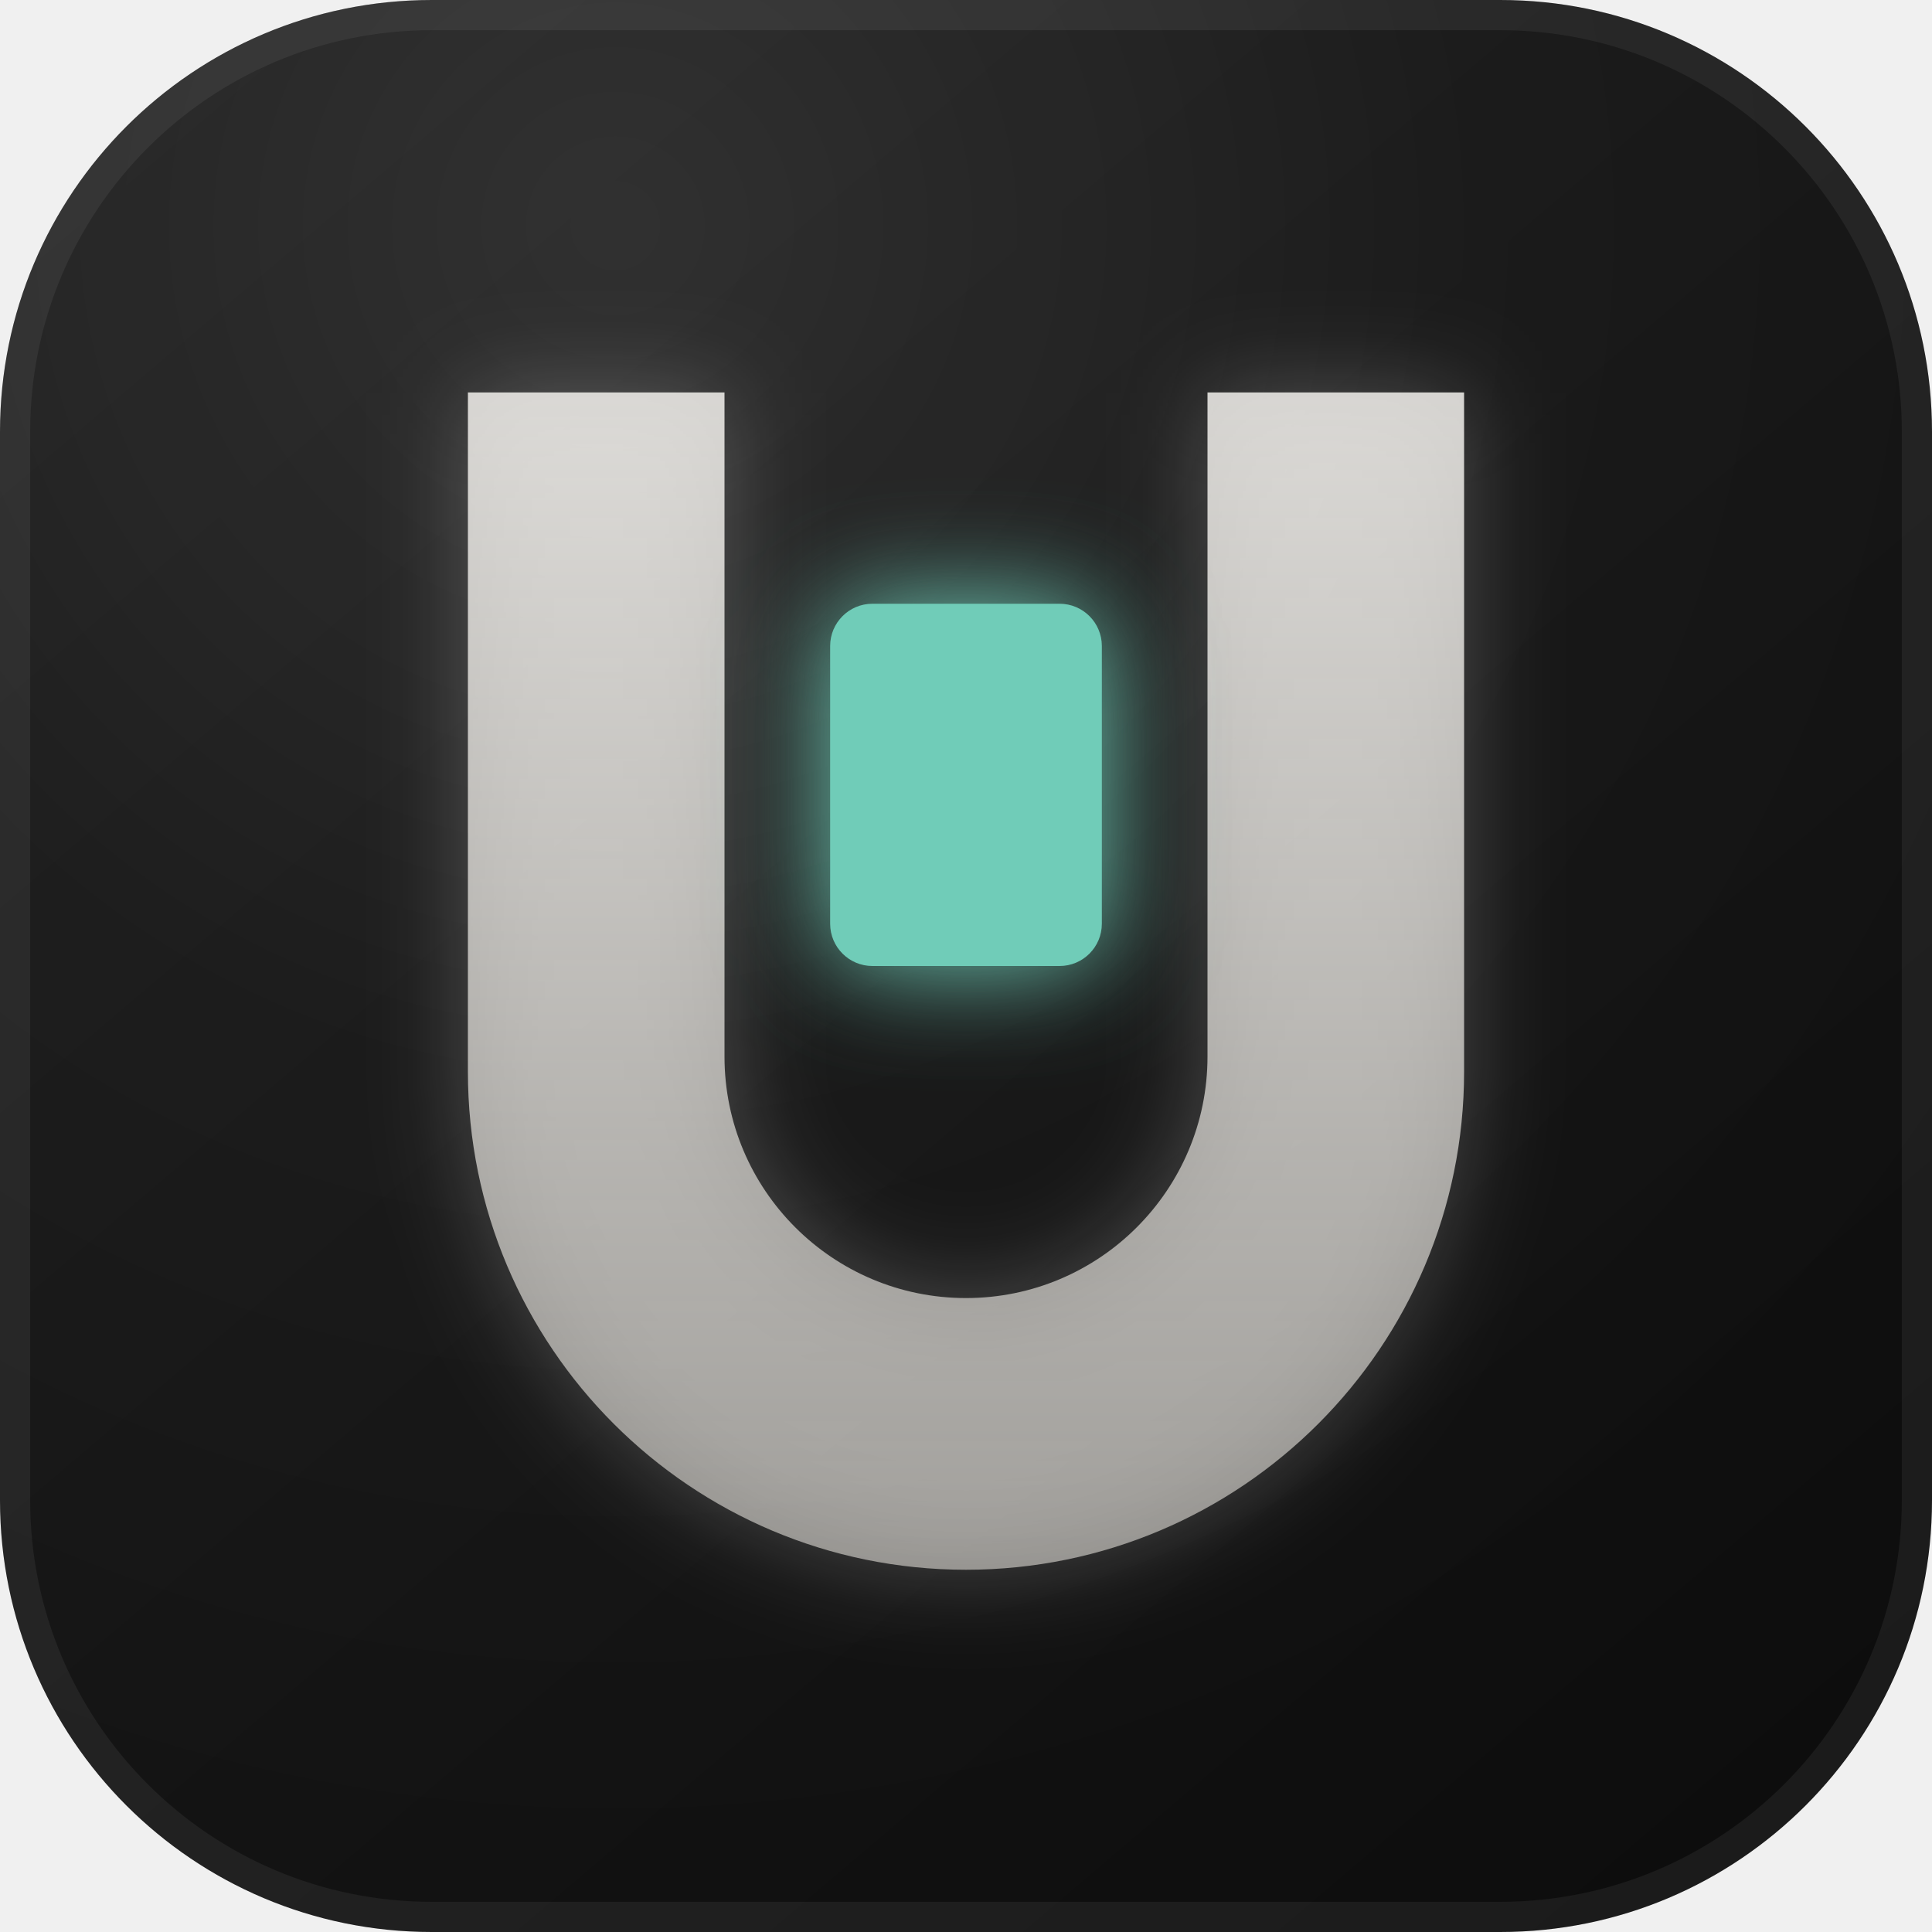
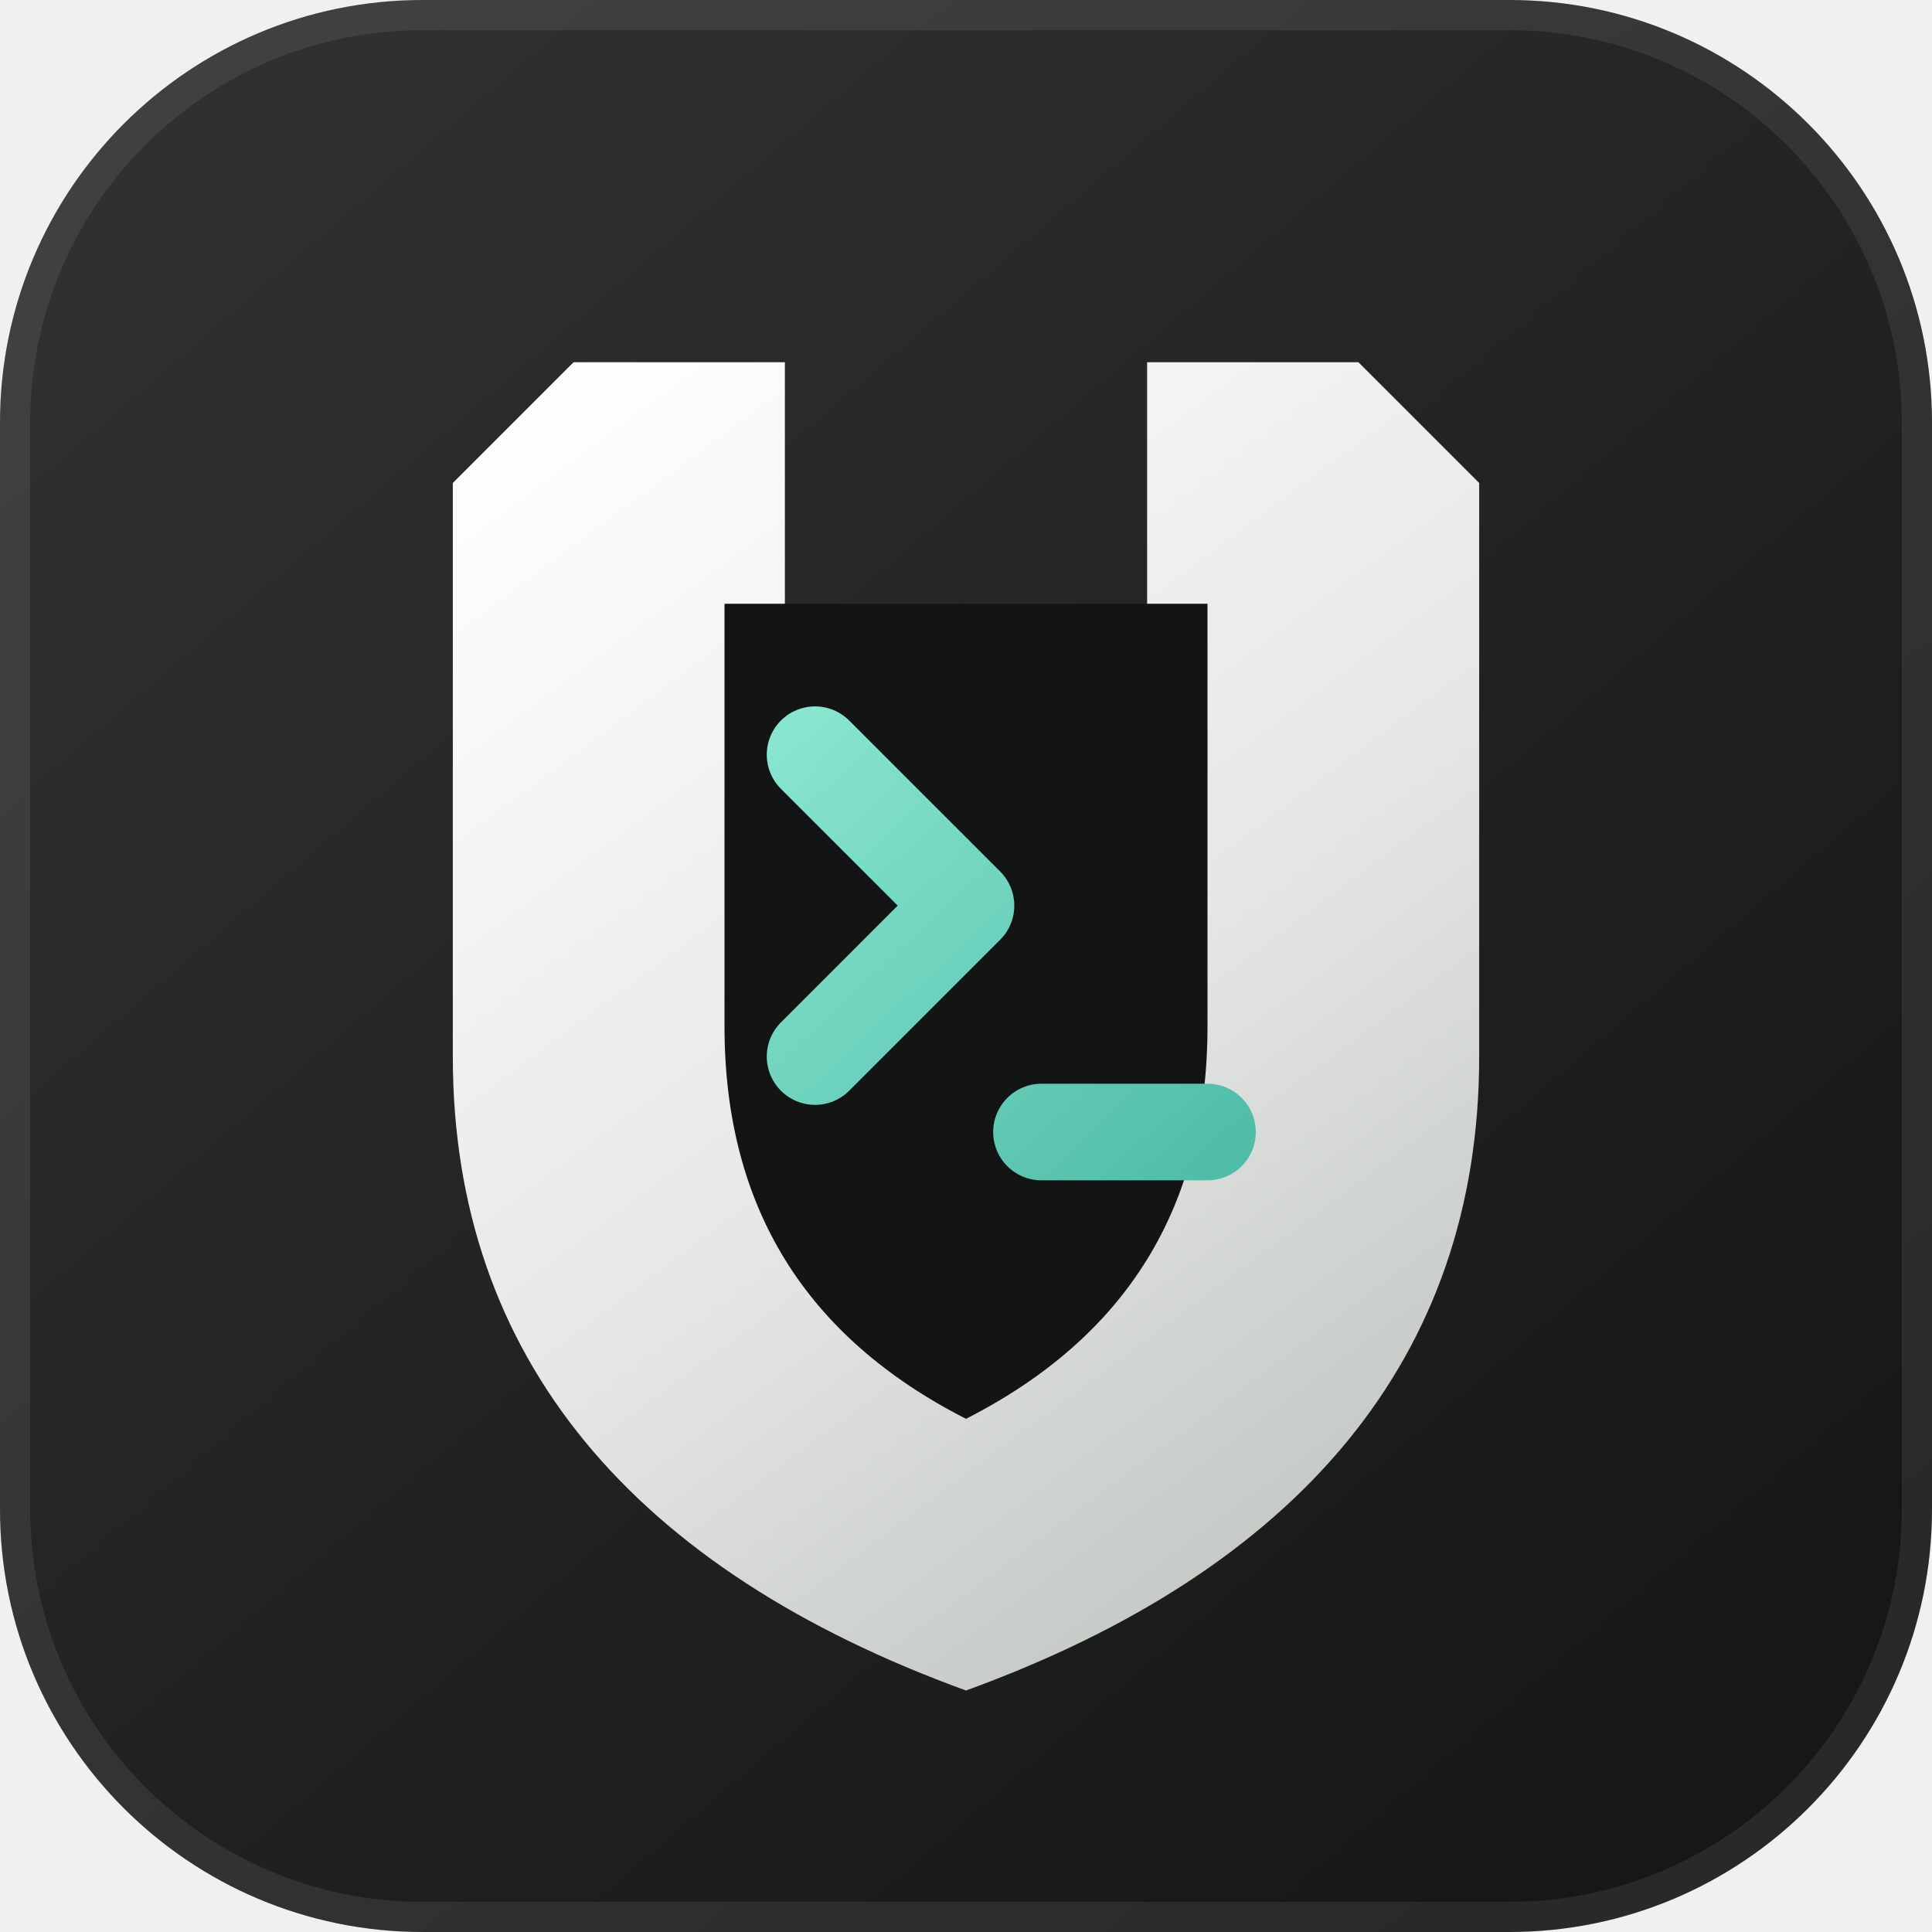
<svg xmlns="http://www.w3.org/2000/svg" viewBox="0 0 64 64">
  <defs>
-     <linearGradient id="tileV3" x1="0" y1="0" x2="0.85" y2="1">
-       <stop offset="0" stop-color="#1d1d1d" />
-       <stop offset="0.55" stop-color="#141414" />
-       <stop offset="1" stop-color="#0d0d0d" />
+     <linearGradient id="tile" x1="8" y1="5" x2="56" y2="61" gradientUnits="userSpaceOnUse">
+       <stop stop-color="#242624" />
+       <stop offset="0.52" stop-color="#151716" />
+       <stop offset="1" stop-color="#090B0A" />
    </linearGradient>
-     <radialGradient id="topLightV3" cx="0.32" cy="0.12" r="0.85">
-       <stop offset="0" stop-color="#ffffff" stop-opacity="0.10" />
-       <stop offset="0.55" stop-color="#ffffff" stop-opacity="0.02" />
-       <stop offset="1" stop-color="#ffffff" stop-opacity="0" />
+     <radialGradient id="light" cx="0" cy="0" r="1" gradientTransform="translate(20 8) rotate(54) scale(56)">
+       <stop stop-color="#FFFFFF" stop-opacity=".12" />
+       <stop offset=".52" stop-color="#FFFFFF" stop-opacity=".025" />
+       <stop offset="1" stop-color="#FFFFFF" stop-opacity="0" />
    </radialGradient>
-     <linearGradient id="uShadeV3" x1="0" y1="0" x2="0" y2="1">
-       <stop offset="0" stop-color="#f4f2ee" stop-opacity="0.85" />
-       <stop offset="1" stop-color="#d9d6d0" stop-opacity="0.62" />
+     <linearGradient id="portal" x1="17" y1="13" x2="46" y2="52" gradientUnits="userSpaceOnUse">
+       <stop stop-color="#FFFFFF" />
+       <stop offset=".55" stop-color="#E6E8E5" />
+       <stop offset="1" stop-color="#BFC5C0" />
    </linearGradient>
-     <filter id="uHaze" x="-30%" y="-30%" width="160%" height="160%">
-       <feGaussianBlur stdDeviation="1.6" />
-     </filter>
-     <filter id="cursorGlowV3" x="-50%" y="-50%" width="200%" height="200%">
-       <feGaussianBlur stdDeviation="1.8" result="blur" />
-       <feMerge>
-         <feMergeNode in="blur" />
-         <feMergeNode in="SourceGraphic" />
-       </feMerge>
-     </filter>
+     <linearGradient id="cursor" x1="25" y1="23" x2="40" y2="39" gradientUnits="userSpaceOnUse">
+       <stop stop-color="#8CE8D3" />
+       <stop offset="1" stop-color="#50BDA8" />
+     </linearGradient>
  </defs>
-   <rect width="64" height="64" rx="14.3" fill="url(#tileV3)" />
-   <rect width="64" height="64" rx="14.3" fill="url(#topLightV3)" />
-   <rect x="0.5" y="0.5" width="63" height="63" rx="13.8" fill="none" stroke="#ffffff" stroke-opacity="0.06" stroke-width="1" />
-   <g filter="url(#uHaze)">
-     <path d="M15.5 13 h8.5 v22 a8 8 0 0 0 16 0 V13 h8.5 v22.5 a16.5 16.5 0 0 1 -33 0 Z" fill="#ffffff" fill-opacity="0.22" />
-   </g>
-   <path d="M15.5 13 h8.5 v22 a8 8 0 0 0 16 0 V13 h8.5 v22.5 a16.5 16.5 0 0 1 -33 0 Z" fill="url(#uShadeV3)" />
-   <g filter="url(#cursorGlowV3)">
-     <rect x="27.5" y="20" width="9" height="12" rx="1.4" fill="#6fccb8" />
-   </g>
+   <rect width="64" height="64" rx="14" fill="url(#tile)" />
+   <rect width="64" height="64" rx="14" fill="url(#light)" />
+   <rect x=".5" y=".5" width="63" height="63" rx="13.5" fill="none" stroke="#FFFFFF" stroke-opacity=".08" />
+   <path d="M15 16 19 12h7v22c0 5 2 8 6 10 4-2 6-5 6-10V12h7l4 4v19c0 10-6 17-17 21-11-4-17-11-17-21V16Z" fill="url(#portal)" />
+   <path d="M24 20h16v14c0 6-2.7 10.3-8 13-5.3-2.7-8-7-8-13V20Z" fill="#121513" />
+   <path d="m27 25 5 5-5 5" fill="none" stroke="url(#cursor)" stroke-width="3.2" stroke-linecap="round" stroke-linejoin="round" />
+   <path d="M34.5 37.5H40" fill="none" stroke="url(#cursor)" stroke-width="3.2" stroke-linecap="round" />
</svg>
